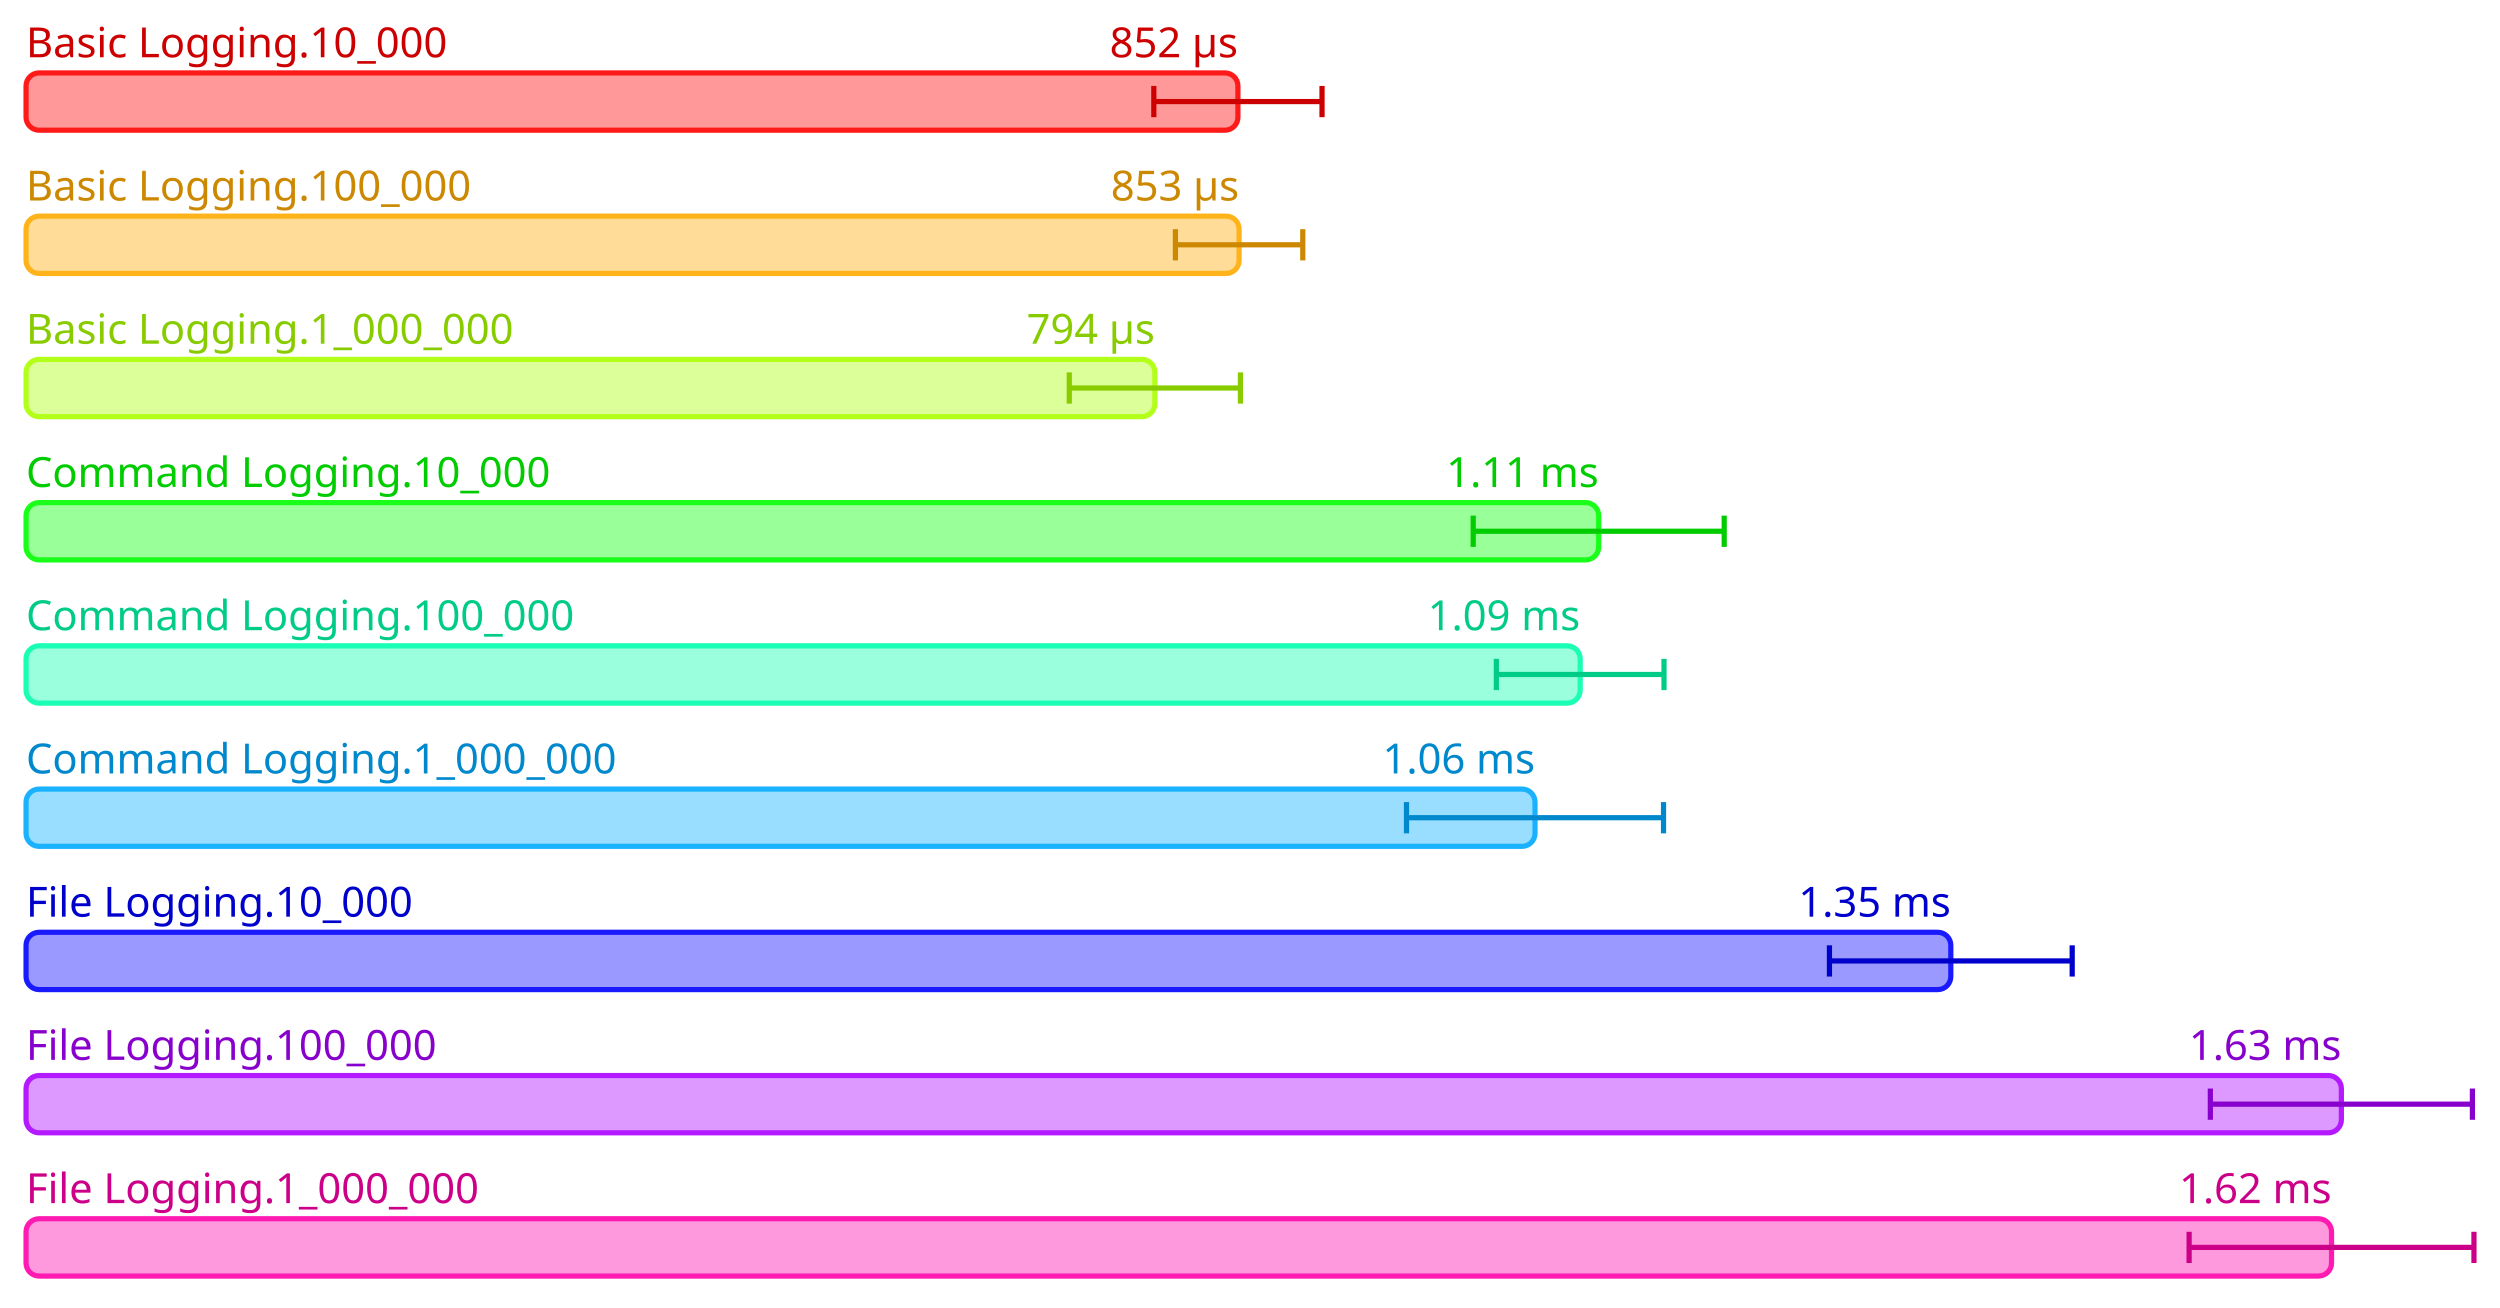
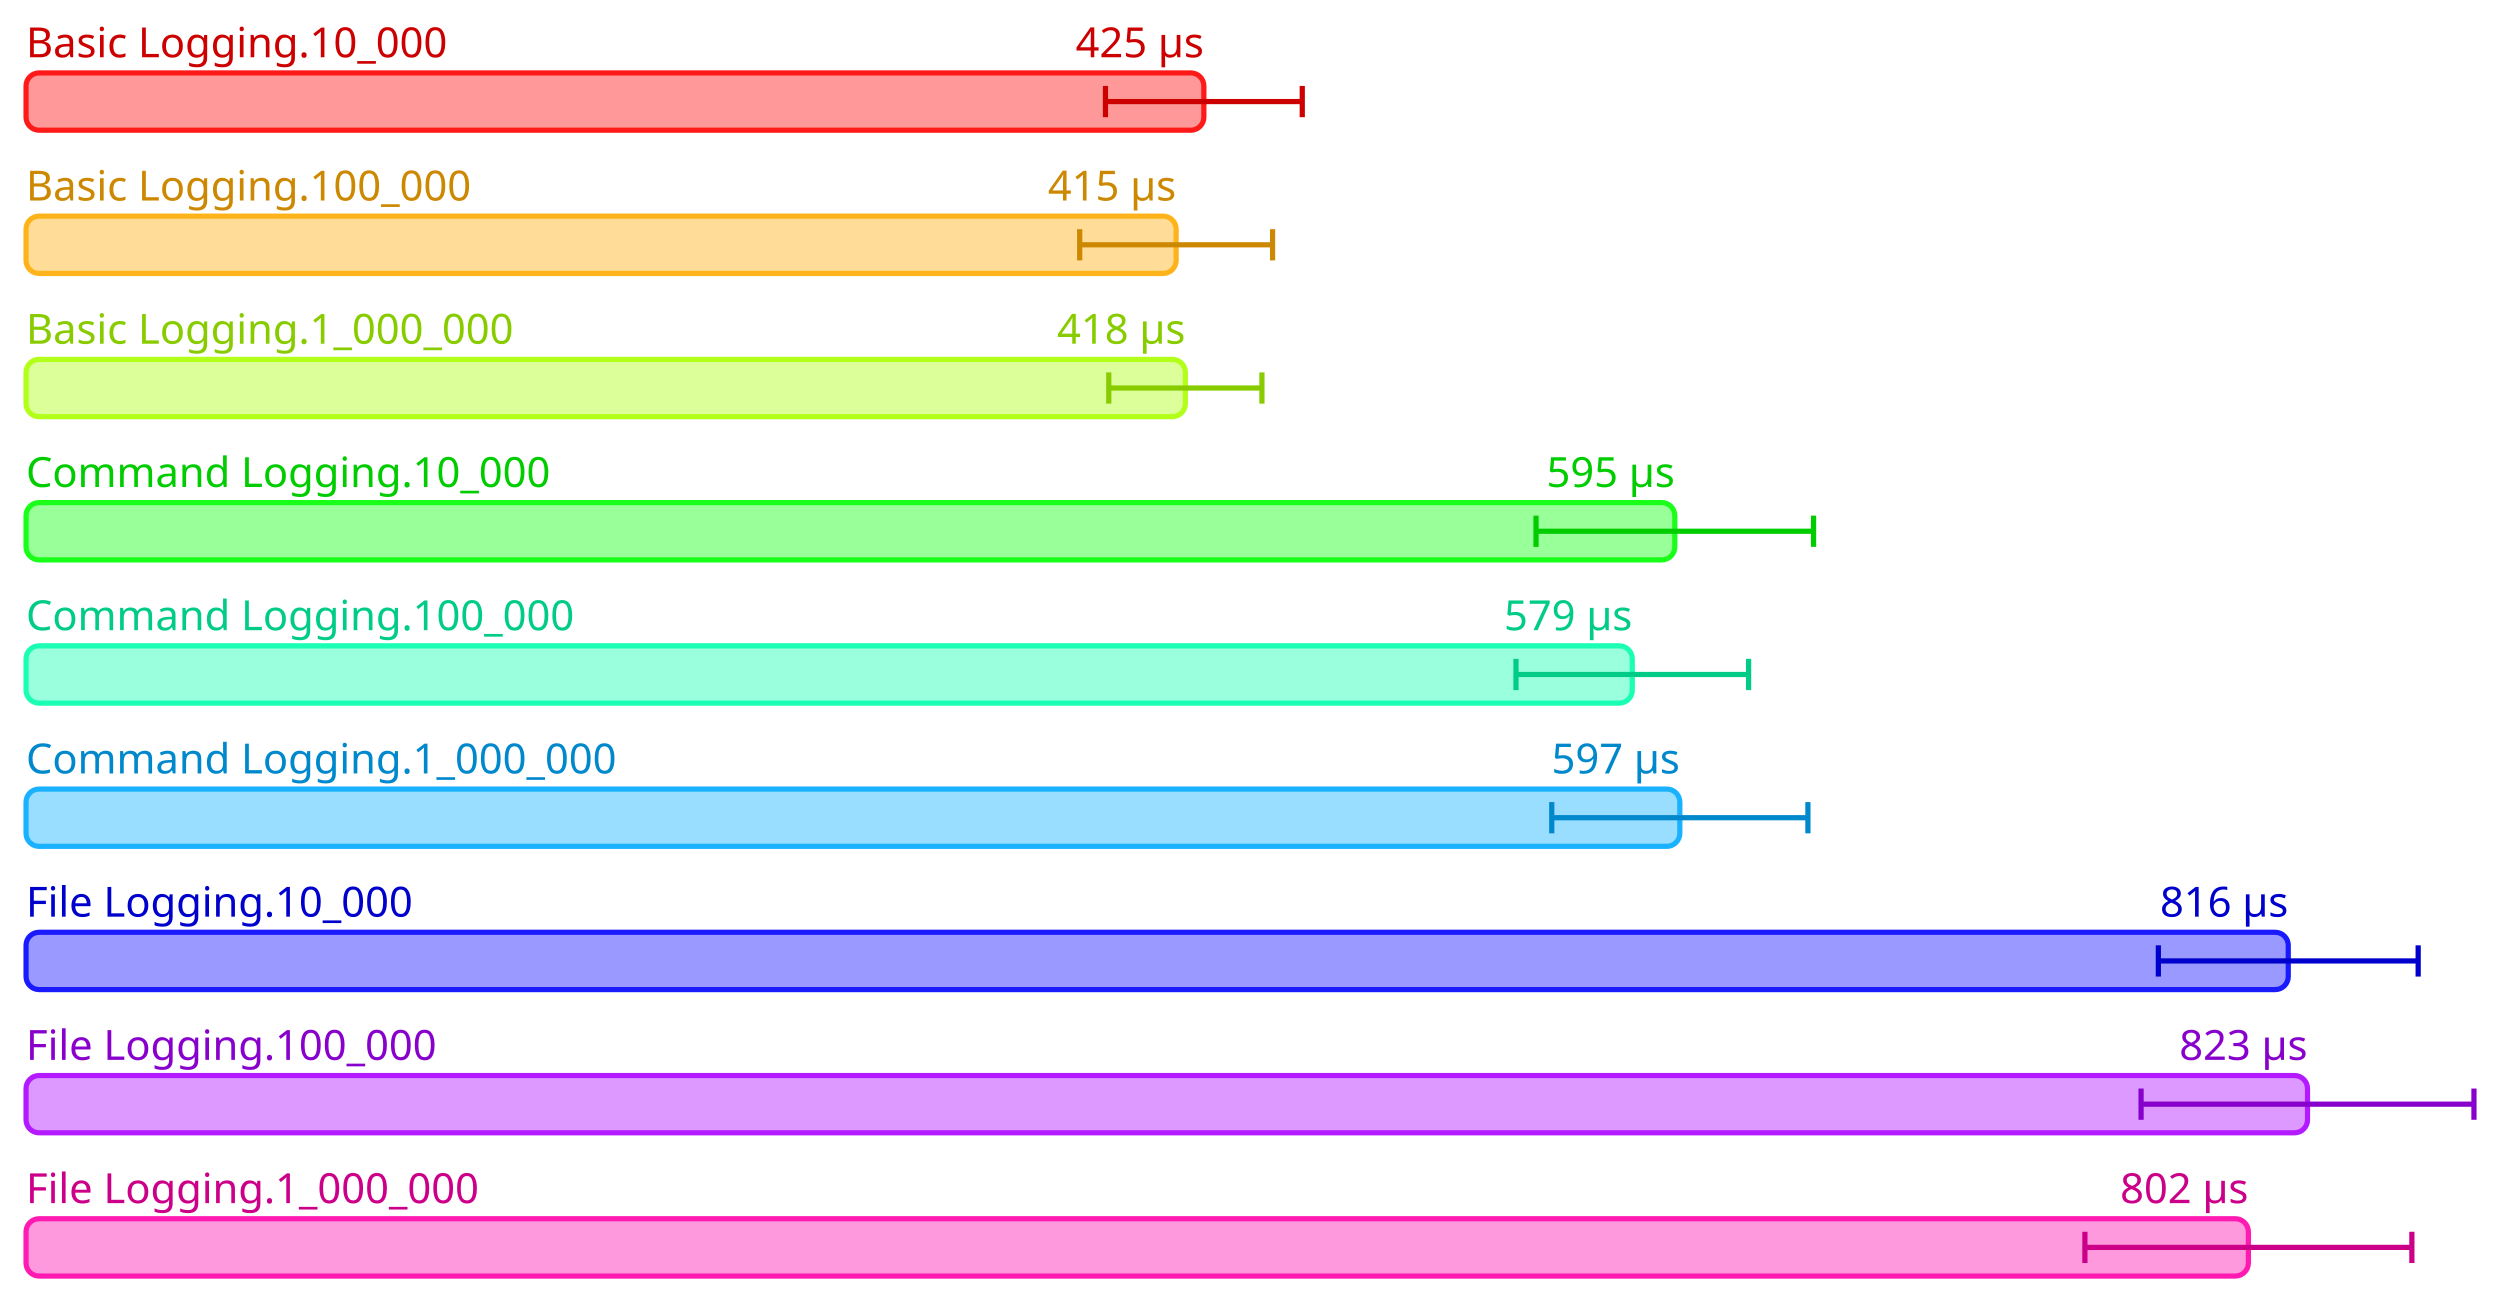
<svg xmlns="http://www.w3.org/2000/svg" height="502" width="960.0" font-size="16" font-family="sans-serif" stroke-width="2">
  <g transform="translate(10.0 0)">
    <g fill="hsl(0, 100%, 40%)">
      <text y="22">Basic Logging.10_000</text>
-       <text y="22" x="465.363" text-anchor="end">852  μs</text>
+       <text y="22" x="452.282" text-anchor="end">425  μs</text>
    </g>
    <g>
-       <rect y="28" rx="5" height="22" width="465.363" fill="hsl(0, 100%, 80%)" stroke="hsl(0, 100%, 55%)" />
+       <rect y="28" rx="5" height="22" width="452.282" fill="hsl(0, 100%, 80%)" stroke="hsl(0, 100%, 55%)" />
      <g stroke="hsl(0, 100%, 40%)">
-         <line x1="433.07" x2="497.656" y1="39" y2="39" />
-         <line x1="433.07" x2="433.07" y1="33" y2="45" />
-         <line x1="497.656" x2="497.656" y1="33" y2="45" />
+         <line x1="414.496" x2="490.068" y1="39" y2="39" />
+         <line x1="414.496" x2="414.496" y1="33" y2="45" />
+         <line x1="490.068" x2="490.068" y1="33" y2="45" />
      </g>
    </g>
    <g fill="hsl(40, 100%, 40%)">
      <text y="77">Basic Logging.100_000</text>
-       <text y="77" x="465.811" text-anchor="end">853  μs</text>
+       <text y="77" x="441.635" text-anchor="end">415  μs</text>
    </g>
    <g>
-       <rect y="83" rx="5" height="22" width="465.811" fill="hsl(40, 100%, 80%)" stroke="hsl(40, 100%, 55%)" />
+       <rect y="83" rx="5" height="22" width="441.635" fill="hsl(40, 100%, 80%)" stroke="hsl(40, 100%, 55%)" />
      <g stroke="hsl(40, 100%, 40%)">
-         <line x1="441.352" x2="490.269" y1="94" y2="94" />
-         <line x1="441.352" x2="441.352" y1="88" y2="100" />
-         <line x1="490.269" x2="490.269" y1="88" y2="100" />
+         <line x1="404.603" x2="478.667" y1="94" y2="94" />
+         <line x1="404.603" x2="404.603" y1="88" y2="100" />
+         <line x1="478.667" x2="478.667" y1="88" y2="100" />
      </g>
    </g>
    <g fill="hsl(80, 100%, 40%)">
      <text y="132">Basic Logging.1_000_000</text>
-       <text y="132" x="433.462" text-anchor="end">794  μs</text>
+       <text y="132" x="445.176" text-anchor="end">418  μs</text>
    </g>
    <g>
-       <rect y="138" rx="5" height="22" width="433.462" fill="hsl(80, 100%, 80%)" stroke="hsl(80, 100%, 55%)" />
+       <rect y="138" rx="5" height="22" width="445.176" fill="hsl(80, 100%, 80%)" stroke="hsl(80, 100%, 55%)" />
      <g stroke="hsl(80, 100%, 40%)">
-         <line x1="400.604" x2="466.32" y1="149" y2="149" />
-         <line x1="400.604" x2="400.604" y1="143" y2="155" />
-         <line x1="466.32" x2="466.32" y1="143" y2="155" />
+         <line x1="415.766" x2="474.585" y1="149" y2="149" />
+         <line x1="415.766" x2="415.766" y1="143" y2="155" />
+         <line x1="474.585" x2="474.585" y1="143" y2="155" />
      </g>
    </g>
    <g fill="hsl(120, 100%, 40%)">
      <text y="187">Command Logging.10_000</text>
-       <text y="187" x="603.9" text-anchor="end">1.11 ms</text>
+       <text y="187" x="633.121" text-anchor="end">595  μs</text>
    </g>
    <g>
-       <rect y="193" rx="5" height="22" width="603.9" fill="hsl(120, 100%, 80%)" stroke="hsl(120, 100%, 55%)" />
+       <rect y="193" rx="5" height="22" width="633.121" fill="hsl(120, 100%, 80%)" stroke="hsl(120, 100%, 55%)" />
      <g stroke="hsl(120, 100%, 40%)">
-         <line x1="555.709" x2="652.09" y1="204" y2="204" />
-         <line x1="555.709" x2="555.709" y1="198" y2="210" />
-         <line x1="652.09" x2="652.09" y1="198" y2="210" />
+         <line x1="579.833" x2="686.408" y1="204" y2="204" />
+         <line x1="579.833" x2="579.833" y1="198" y2="210" />
+         <line x1="686.408" x2="686.408" y1="198" y2="210" />
      </g>
    </g>
    <g fill="hsl(160, 100%, 40%)">
      <text y="242">Command Logging.100_000</text>
-       <text y="242" x="596.785" text-anchor="end">1.09 ms</text>
+       <text y="242" x="616.796" text-anchor="end">579  μs</text>
    </g>
    <g>
-       <rect y="248" rx="5" height="22" width="596.785" fill="hsl(160, 100%, 80%)" stroke="hsl(160, 100%, 55%)" />
+       <rect y="248" rx="5" height="22" width="616.796" fill="hsl(160, 100%, 80%)" stroke="hsl(160, 100%, 55%)" />
      <g stroke="hsl(160, 100%, 40%)">
-         <line x1="564.597" x2="628.974" y1="259" y2="259" />
-         <line x1="564.597" x2="564.597" y1="253" y2="265" />
-         <line x1="628.974" x2="628.974" y1="253" y2="265" />
+         <line x1="572.133" x2="661.46" y1="259" y2="259" />
+         <line x1="572.133" x2="572.133" y1="253" y2="265" />
+         <line x1="661.46" x2="661.46" y1="253" y2="265" />
      </g>
    </g>
    <g fill="hsl(200, 100%, 40%)">
      <text y="297">Command Logging.1_000_000</text>
-       <text y="297" x="579.445" text-anchor="end">1.06 ms</text>
+       <text y="297" x="635.054" text-anchor="end">597  μs</text>
    </g>
    <g>
-       <rect y="303" rx="5" height="22" width="579.445" fill="hsl(200, 100%, 80%)" stroke="hsl(200, 100%, 55%)" />
+       <rect y="303" rx="5" height="22" width="635.054" fill="hsl(200, 100%, 80%)" stroke="hsl(200, 100%, 55%)" />
      <g stroke="hsl(200, 100%, 40%)">
-         <line x1="530.096" x2="628.794" y1="314" y2="314" />
-         <line x1="530.096" x2="530.096" y1="308" y2="320" />
-         <line x1="628.794" x2="628.794" y1="308" y2="320" />
+         <line x1="585.87" x2="684.238" y1="314" y2="314" />
+         <line x1="585.87" x2="585.87" y1="308" y2="320" />
+         <line x1="684.238" x2="684.238" y1="308" y2="320" />
      </g>
    </g>
    <g fill="hsl(240, 100%, 40%)">
      <text y="352">File Logging.10_000</text>
-       <text y="352" x="739.113" text-anchor="end">1.35 ms</text>
+       <text y="352" x="868.693" text-anchor="end">816  μs</text>
    </g>
    <g>
-       <rect y="358" rx="5" height="22" width="739.113" fill="hsl(240, 100%, 80%)" stroke="hsl(240, 100%, 55%)" />
+       <rect y="358" rx="5" height="22" width="868.693" fill="hsl(240, 100%, 80%)" stroke="hsl(240, 100%, 55%)" />
      <g stroke="hsl(240, 100%, 40%)">
-         <line x1="692.503" x2="785.724" y1="369" y2="369" />
-         <line x1="692.503" x2="692.503" y1="363" y2="375" />
-         <line x1="785.724" x2="785.724" y1="363" y2="375" />
+         <line x1="818.809" x2="918.577" y1="369" y2="369" />
+         <line x1="818.809" x2="818.809" y1="363" y2="375" />
+         <line x1="918.577" x2="918.577" y1="363" y2="375" />
      </g>
    </g>
    <g fill="hsl(280, 100%, 40%)">
      <text y="407">File Logging.100_000</text>
-       <text y="407" x="889.087" text-anchor="end">1.63 ms</text>
+       <text y="407" x="876.086" text-anchor="end">823  μs</text>
    </g>
    <g>
-       <rect y="413" rx="5" height="22" width="889.087" fill="hsl(280, 100%, 80%)" stroke="hsl(280, 100%, 55%)" />
+       <rect y="413" rx="5" height="22" width="876.086" fill="hsl(280, 100%, 80%)" stroke="hsl(280, 100%, 55%)" />
      <g stroke="hsl(280, 100%, 40%)">
-         <line x1="838.771" x2="939.403" y1="424" y2="424" />
-         <line x1="838.771" x2="838.771" y1="418" y2="430" />
-         <line x1="939.403" x2="939.403" y1="418" y2="430" />
+         <line x1="812.171" x2="940.0" y1="424" y2="424" />
+         <line x1="812.171" x2="812.171" y1="418" y2="430" />
+         <line x1="940.0" x2="940.0" y1="418" y2="430" />
      </g>
    </g>
    <g fill="hsl(320, 100%, 40%)">
      <text y="462">File Logging.1_000_000</text>
-       <text y="462" x="885.309" text-anchor="end">1.62 ms</text>
+       <text y="462" x="853.379" text-anchor="end">802  μs</text>
    </g>
    <g>
-       <rect y="468" rx="5" height="22" width="885.309" fill="hsl(320, 100%, 80%)" stroke="hsl(320, 100%, 55%)" />
+       <rect y="468" rx="5" height="22" width="853.379" fill="hsl(320, 100%, 80%)" stroke="hsl(320, 100%, 55%)" />
      <g stroke="hsl(320, 100%, 40%)">
-         <line x1="830.618" x2="940.0" y1="479" y2="479" />
-         <line x1="830.618" x2="830.618" y1="473" y2="485" />
-         <line x1="940.0" x2="940.0" y1="473" y2="485" />
+         <line x1="790.6" x2="916.158" y1="479" y2="479" />
+         <line x1="790.6" x2="790.6" y1="473" y2="485" />
+         <line x1="916.158" x2="916.158" y1="473" y2="485" />
      </g>
    </g>
  </g>
</svg>
